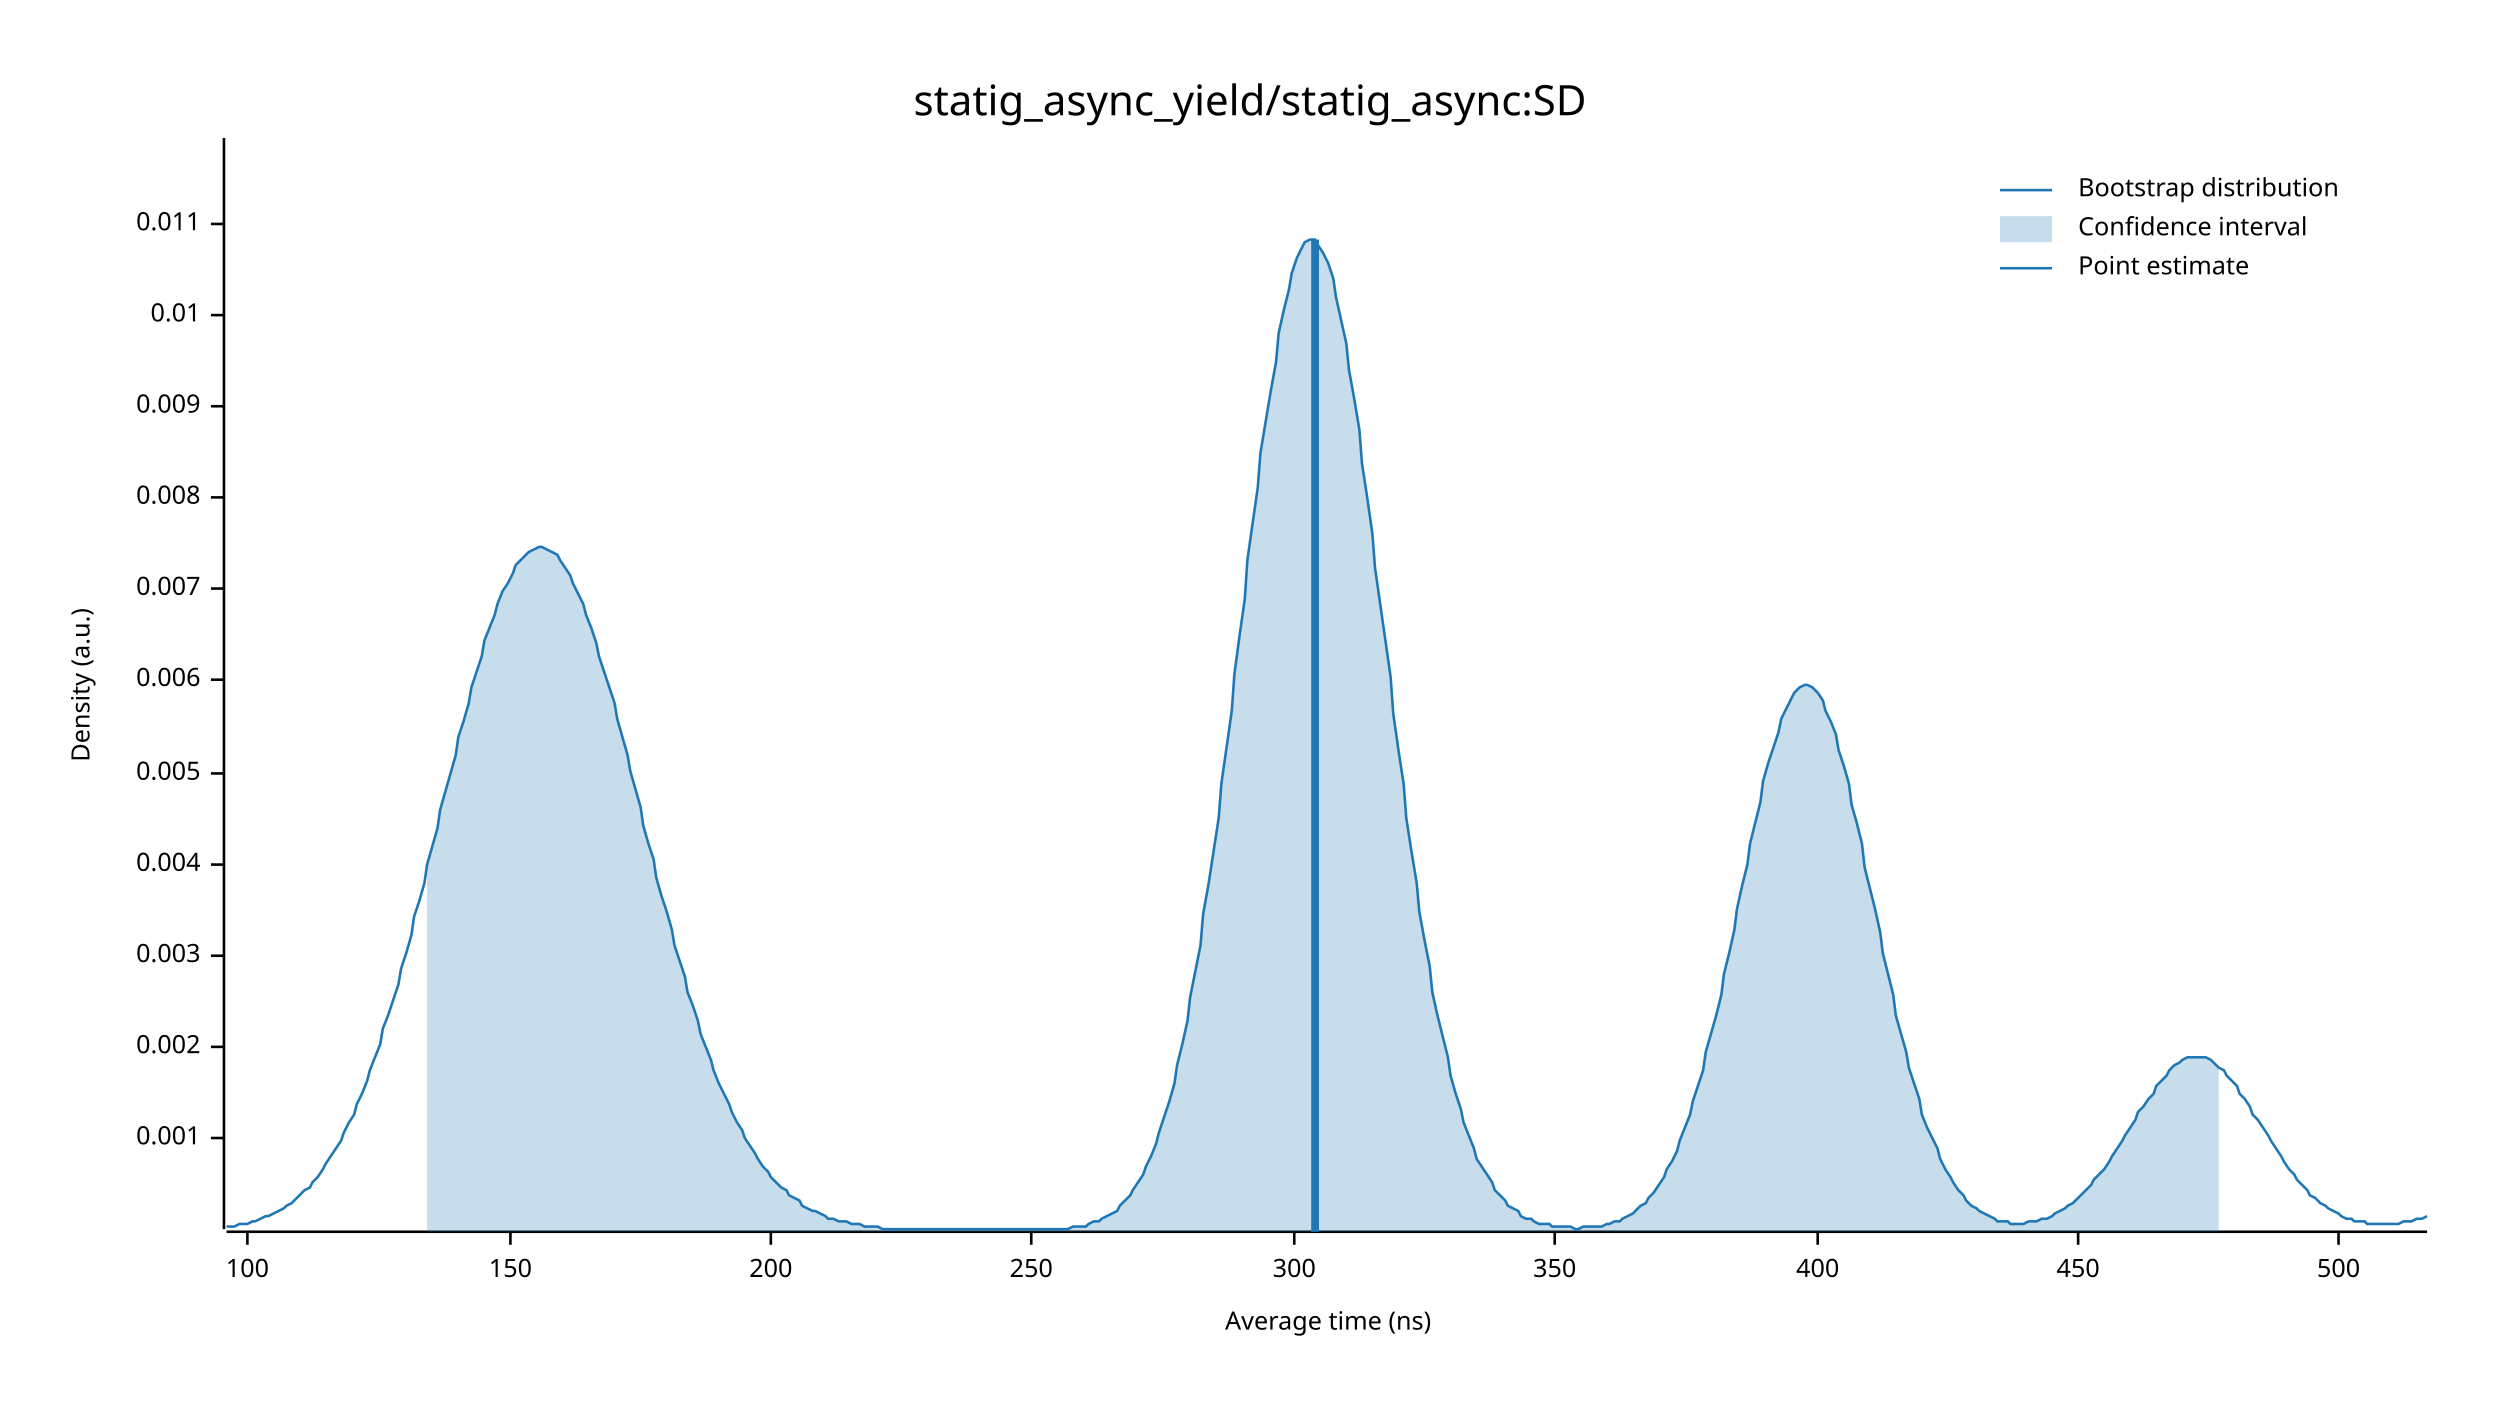
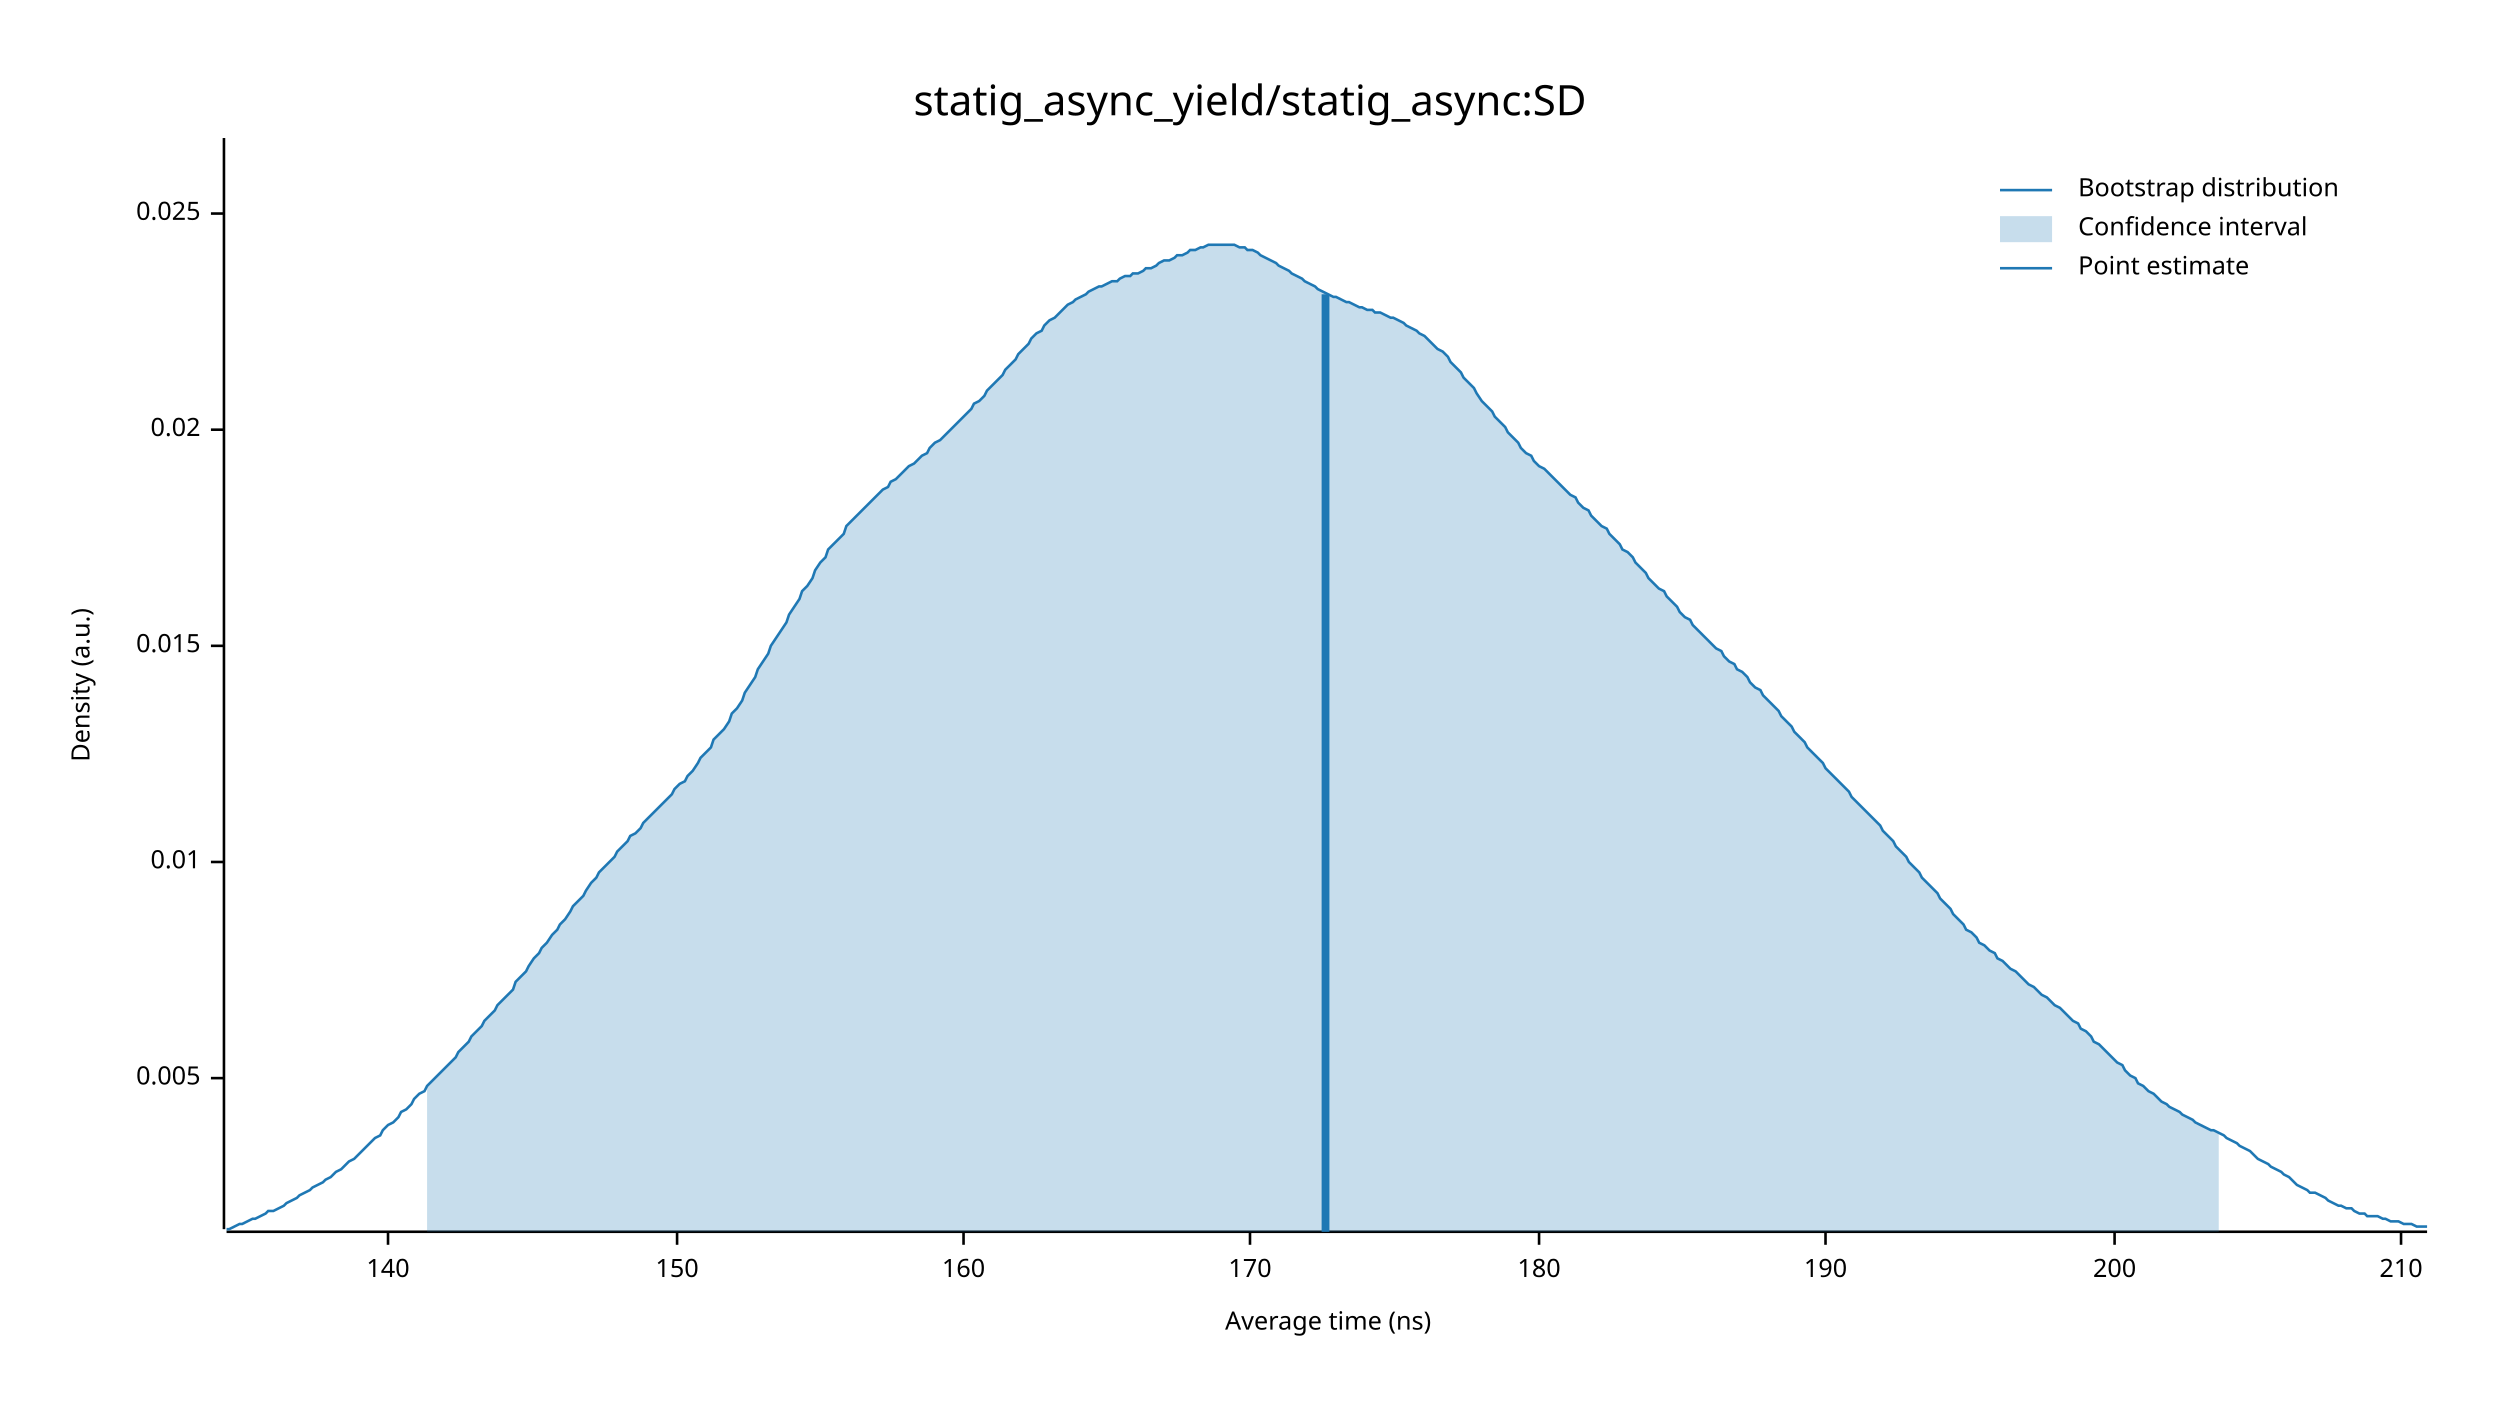
<svg xmlns="http://www.w3.org/2000/svg" width="960" height="540" viewBox="0 0 960 540">
  <text x="480" y="32" dy="0.76em" text-anchor="middle" font-family="sans-serif" font-size="16.129" opacity="1" fill="#000000">
statig_async_yield/statig_async:SD
</text>
  <text x="27" y="263" dy="0.76em" text-anchor="middle" font-family="sans-serif" font-size="9.677" opacity="1" fill="#000000" transform="rotate(270, 27, 263)">
Density (a.u.)
</text>
  <text x="510" y="513" dy="-0.5ex" text-anchor="middle" font-family="sans-serif" font-size="9.677" opacity="1" fill="#000000">
Average time (ns)
</text>
  <polyline fill="none" opacity="1" stroke="#000000" stroke-width="1" points="86,53 86,472 " />
-   <text x="77" y="437" dy="0.5ex" text-anchor="end" font-family="sans-serif" font-size="9.677" opacity="1" fill="#000000">
- 0.001
- </text>
-   <polyline fill="none" opacity="1" stroke="#000000" stroke-width="1" points="81,437 86,437 " />
-   <text x="77" y="402" dy="0.5ex" text-anchor="end" font-family="sans-serif" font-size="9.677" opacity="1" fill="#000000">
- 0.002
- </text>
-   <polyline fill="none" opacity="1" stroke="#000000" stroke-width="1" points="81,402 86,402 " />
-   <text x="77" y="367" dy="0.5ex" text-anchor="end" font-family="sans-serif" font-size="9.677" opacity="1" fill="#000000">
- 0.003
- </text>
-   <polyline fill="none" opacity="1" stroke="#000000" stroke-width="1" points="81,367 86,367 " />
-   <text x="77" y="332" dy="0.5ex" text-anchor="end" font-family="sans-serif" font-size="9.677" opacity="1" fill="#000000">
- 0.004
- </text>
-   <polyline fill="none" opacity="1" stroke="#000000" stroke-width="1" points="81,332 86,332 " />
-   <text x="77" y="297" dy="0.5ex" text-anchor="end" font-family="sans-serif" font-size="9.677" opacity="1" fill="#000000">
+   <text x="77" y="414" dy="0.5ex" text-anchor="end" font-family="sans-serif" font-size="9.677" opacity="1" fill="#000000">
0.005
</text>
-   <polyline fill="none" opacity="1" stroke="#000000" stroke-width="1" points="81,297 86,297 " />
-   <text x="77" y="261" dy="0.5ex" text-anchor="end" font-family="sans-serif" font-size="9.677" opacity="1" fill="#000000">
- 0.006
- </text>
-   <polyline fill="none" opacity="1" stroke="#000000" stroke-width="1" points="81,261 86,261 " />
-   <text x="77" y="226" dy="0.5ex" text-anchor="end" font-family="sans-serif" font-size="9.677" opacity="1" fill="#000000">
- 0.007
- </text>
-   <polyline fill="none" opacity="1" stroke="#000000" stroke-width="1" points="81,226 86,226 " />
-   <text x="77" y="191" dy="0.5ex" text-anchor="end" font-family="sans-serif" font-size="9.677" opacity="1" fill="#000000">
- 0.008
- </text>
-   <polyline fill="none" opacity="1" stroke="#000000" stroke-width="1" points="81,191 86,191 " />
-   <text x="77" y="156" dy="0.5ex" text-anchor="end" font-family="sans-serif" font-size="9.677" opacity="1" fill="#000000">
- 0.009
- </text>
-   <polyline fill="none" opacity="1" stroke="#000000" stroke-width="1" points="81,156 86,156 " />
-   <text x="77" y="121" dy="0.5ex" text-anchor="end" font-family="sans-serif" font-size="9.677" opacity="1" fill="#000000">
+   <polyline fill="none" opacity="1" stroke="#000000" stroke-width="1" points="81,414 86,414 " />
+   <text x="77" y="331" dy="0.5ex" text-anchor="end" font-family="sans-serif" font-size="9.677" opacity="1" fill="#000000">
0.01
</text>
-   <polyline fill="none" opacity="1" stroke="#000000" stroke-width="1" points="81,121 86,121 " />
-   <text x="77" y="86" dy="0.5ex" text-anchor="end" font-family="sans-serif" font-size="9.677" opacity="1" fill="#000000">
- 0.011
+   <polyline fill="none" opacity="1" stroke="#000000" stroke-width="1" points="81,331 86,331 " />
+   <text x="77" y="248" dy="0.5ex" text-anchor="end" font-family="sans-serif" font-size="9.677" opacity="1" fill="#000000">
+ 0.015
</text>
-   <polyline fill="none" opacity="1" stroke="#000000" stroke-width="1" points="81,86 86,86 " />
+   <polyline fill="none" opacity="1" stroke="#000000" stroke-width="1" points="81,248 86,248 " />
+   <text x="77" y="165" dy="0.5ex" text-anchor="end" font-family="sans-serif" font-size="9.677" opacity="1" fill="#000000">
+ 0.02
+ </text>
+   <polyline fill="none" opacity="1" stroke="#000000" stroke-width="1" points="81,165 86,165 " />
+   <text x="77" y="82" dy="0.5ex" text-anchor="end" font-family="sans-serif" font-size="9.677" opacity="1" fill="#000000">
+ 0.025
+ </text>
+   <polyline fill="none" opacity="1" stroke="#000000" stroke-width="1" points="81,82 86,82 " />
  <polyline fill="none" opacity="1" stroke="#000000" stroke-width="1" points="87,473 932,473 " />
-   <text x="95" y="483" dy="0.76em" text-anchor="middle" font-family="sans-serif" font-size="9.677" opacity="1" fill="#000000">
- 100
+   <text x="149" y="483" dy="0.76em" text-anchor="middle" font-family="sans-serif" font-size="9.677" opacity="1" fill="#000000">
+ 140
</text>
-   <polyline fill="none" opacity="1" stroke="#000000" stroke-width="1" points="95,473 95,478 " />
-   <text x="196" y="483" dy="0.76em" text-anchor="middle" font-family="sans-serif" font-size="9.677" opacity="1" fill="#000000">
+   <polyline fill="none" opacity="1" stroke="#000000" stroke-width="1" points="149,473 149,478 " />
+   <text x="260" y="483" dy="0.76em" text-anchor="middle" font-family="sans-serif" font-size="9.677" opacity="1" fill="#000000">
150
</text>
-   <polyline fill="none" opacity="1" stroke="#000000" stroke-width="1" points="196,473 196,478 " />
-   <text x="296" y="483" dy="0.76em" text-anchor="middle" font-family="sans-serif" font-size="9.677" opacity="1" fill="#000000">
+   <polyline fill="none" opacity="1" stroke="#000000" stroke-width="1" points="260,473 260,478 " />
+   <text x="370" y="483" dy="0.76em" text-anchor="middle" font-family="sans-serif" font-size="9.677" opacity="1" fill="#000000">
+ 160
+ </text>
+   <polyline fill="none" opacity="1" stroke="#000000" stroke-width="1" points="370,473 370,478 " />
+   <text x="480" y="483" dy="0.76em" text-anchor="middle" font-family="sans-serif" font-size="9.677" opacity="1" fill="#000000">
+ 170
+ </text>
+   <polyline fill="none" opacity="1" stroke="#000000" stroke-width="1" points="480,473 480,478 " />
+   <text x="591" y="483" dy="0.76em" text-anchor="middle" font-family="sans-serif" font-size="9.677" opacity="1" fill="#000000">
+ 180
+ </text>
+   <polyline fill="none" opacity="1" stroke="#000000" stroke-width="1" points="591,473 591,478 " />
+   <text x="701" y="483" dy="0.76em" text-anchor="middle" font-family="sans-serif" font-size="9.677" opacity="1" fill="#000000">
+ 190
+ </text>
+   <polyline fill="none" opacity="1" stroke="#000000" stroke-width="1" points="701,473 701,478 " />
+   <text x="812" y="483" dy="0.76em" text-anchor="middle" font-family="sans-serif" font-size="9.677" opacity="1" fill="#000000">
200
</text>
-   <polyline fill="none" opacity="1" stroke="#000000" stroke-width="1" points="296,473 296,478 " />
-   <text x="396" y="483" dy="0.76em" text-anchor="middle" font-family="sans-serif" font-size="9.677" opacity="1" fill="#000000">
- 250
+   <polyline fill="none" opacity="1" stroke="#000000" stroke-width="1" points="812,473 812,478 " />
+   <text x="922" y="483" dy="0.76em" text-anchor="middle" font-family="sans-serif" font-size="9.677" opacity="1" fill="#000000">
+ 210
</text>
-   <polyline fill="none" opacity="1" stroke="#000000" stroke-width="1" points="396,473 396,478 " />
-   <text x="497" y="483" dy="0.76em" text-anchor="middle" font-family="sans-serif" font-size="9.677" opacity="1" fill="#000000">
- 300
- </text>
-   <polyline fill="none" opacity="1" stroke="#000000" stroke-width="1" points="497,473 497,478 " />
-   <text x="597" y="483" dy="0.76em" text-anchor="middle" font-family="sans-serif" font-size="9.677" opacity="1" fill="#000000">
- 350
- </text>
-   <polyline fill="none" opacity="1" stroke="#000000" stroke-width="1" points="597,473 597,478 " />
-   <text x="698" y="483" dy="0.76em" text-anchor="middle" font-family="sans-serif" font-size="9.677" opacity="1" fill="#000000">
- 400
- </text>
-   <polyline fill="none" opacity="1" stroke="#000000" stroke-width="1" points="698,473 698,478 " />
-   <text x="798" y="483" dy="0.76em" text-anchor="middle" font-family="sans-serif" font-size="9.677" opacity="1" fill="#000000">
- 450
- </text>
-   <polyline fill="none" opacity="1" stroke="#000000" stroke-width="1" points="798,473 798,478 " />
-   <text x="898" y="483" dy="0.76em" text-anchor="middle" font-family="sans-serif" font-size="9.677" opacity="1" fill="#000000">
- 500
- </text>
-   <polyline fill="none" opacity="1" stroke="#000000" stroke-width="1" points="898,473 898,478 " />
-   <polyline fill="none" opacity="1" stroke="#1F78B4" stroke-width="1" points="87,471 88,471 90,471 92,470 93,470 95,470 97,469 98,469 100,468 102,467 103,467 105,466 107,465 109,464 110,463 112,462 114,460 115,459 117,457 119,456 120,454 122,452 124,449 125,447 127,444 129,441 131,438 132,435 134,431 136,428 137,424 139,420 141,415 142,411 144,406 146,401 147,395 149,390 151,384 153,378 154,372 156,366 158,359 159,352 161,346 163,339 164,332 166,325 168,318 169,311 171,304 173,297 175,290 176,283 178,277 180,270 181,264 183,258 185,252 186,246 188,241 190,236 191,232 193,227 195,224 197,220 198,217 200,215 202,213 203,212 205,211 207,210 208,210 210,211 212,212 214,213 215,215 217,218 219,221 220,224 222,228 224,232 225,236 227,241 229,247 230,252 232,258 234,264 236,270 237,276 239,283 241,290 242,296 244,303 246,310 247,317 249,324 251,330 252,337 254,344 256,350 258,357 259,363 261,369 263,375 264,381 266,386 268,392 269,397 271,402 273,407 274,411 276,416 278,420 280,424 281,427 283,431 285,434 286,437 288,440 290,443 291,445 293,448 295,450 296,452 298,454 300,456 302,457 303,459 305,460 307,461 308,463 310,464 312,465 313,465 315,466 317,467 318,468 320,468 322,469 324,469 325,469 327,470 329,470 330,470 332,471 334,471 335,471 337,471 339,472 341,472 342,472 344,472 346,472 347,472 349,472 351,472 352,472 354,472 356,472 357,472 359,472 361,472 363,472 364,472 366,472 368,472 369,472 371,472 373,472 374,472 376,472 378,472 379,472 381,472 383,472 385,472 386,472 388,472 390,472 391,472 393,472 395,472 396,472 398,472 400,472 401,472 403,472 405,472 407,472 408,472 410,472 412,471 413,471 415,471 417,471 418,470 420,469 422,469 423,468 425,467 427,466 429,465 430,463 432,461 434,459 435,457 437,454 439,451 440,448 442,444 444,439 445,435 447,429 449,423 451,416 452,409 454,401 456,392 457,383 459,373 461,363 462,351 464,340 466,327 468,314 469,301 471,287 473,273 474,259 476,244 478,230 479,215 481,201 483,187 484,174 486,162 488,150 490,139 491,128 493,119 495,111 496,105 498,99 500,95 501,93 503,92 505,92 506,94 508,97 510,101 512,107 513,114 515,123 517,132 518,142 520,153 522,165 523,178 525,191 527,205 528,218 530,232 532,246 534,260 535,274 537,288 539,301 540,314 542,327 544,339 545,350 547,361 549,371 550,381 552,390 554,398 556,406 557,413 559,420 561,426 562,431 564,436 566,441 567,445 569,448 571,451 573,454 574,457 576,459 578,461 579,463 581,464 583,465 584,467 586,468 588,468 589,469 591,470 593,470 595,470 596,471 598,471 600,471 601,471 603,471 605,472 606,472 608,471 610,471 611,471 613,471 615,471 617,470 618,470 620,469 622,469 623,468 625,467 627,466 628,465 630,463 632,462 633,460 635,458 637,455 639,452 640,449 642,446 644,442 645,438 647,433 649,428 650,423 652,417 654,411 655,404 657,397 659,390 661,382 662,374 664,366 666,357 667,349 669,340 671,332 672,324 674,316 676,308 677,300 679,293 681,287 683,281 684,276 686,272 688,268 689,266 691,264 693,263 694,263 696,264 698,266 700,269 701,273 703,277 705,282 706,288 708,294 710,301 711,309 713,316 715,324 716,333 718,341 720,349 722,358 723,366 725,374 727,382 728,390 730,397 732,404 733,410 735,416 737,422 738,428 740,433 742,437 744,441 745,445 747,449 749,452 750,454 752,457 754,459 755,461 757,463 759,464 760,465 762,466 764,467 766,468 767,469 769,469 771,469 772,470 774,470 776,470 777,470 779,469 781,469 782,469 784,468 786,468 788,467 789,466 791,465 793,464 794,463 796,462 798,460 799,459 801,457 803,455 804,453 806,451 808,449 810,446 811,444 813,441 815,438 816,436 818,433 820,430 821,427 823,425 825,422 827,420 828,417 830,415 832,413 833,411 835,409 837,408 838,407 840,406 842,406 843,406 845,406 847,406 849,407 850,408 852,410 854,411 855,413 857,415 859,417 860,420 862,422 864,425 865,428 867,430 869,433 871,436 872,438 874,441 876,444 877,446 879,449 881,451 882,453 884,455 886,457 887,459 889,460 891,462 893,463 894,464 896,465 898,466 899,467 901,468 903,468 904,469 906,469 908,469 909,470 911,470 913,470 915,470 916,470 918,470 920,470 921,470 923,469 925,469 926,469 928,468 930,468 932,467 " />
-   <polygon opacity="0.25" fill="#1F78B4" points="164,332 166,325 168,318 169,311 171,304 173,297 175,290 176,283 178,277 180,270 181,264 183,258 185,252 186,246 188,241 190,236 191,232 193,227 195,224 197,220 198,217 200,215 202,213 203,212 205,211 207,210 208,210 210,211 212,212 214,213 215,215 217,218 219,221 220,224 222,228 224,232 225,236 227,241 229,247 230,252 232,258 234,264 236,270 237,276 239,283 241,290 242,296 244,303 246,310 247,317 249,324 251,330 252,337 254,344 256,350 258,357 259,363 261,369 263,375 264,381 266,386 268,392 269,397 271,402 273,407 274,411 276,416 278,420 280,424 281,427 283,431 285,434 286,437 288,440 290,443 291,445 293,448 295,450 296,452 298,454 300,456 302,457 303,459 305,460 307,461 308,463 310,464 312,465 313,465 315,466 317,467 318,468 320,468 322,469 324,469 325,469 327,470 329,470 330,470 332,471 334,471 335,471 337,471 339,472 341,472 342,472 344,472 346,472 347,472 349,472 351,472 352,472 354,472 356,472 357,472 359,472 361,472 363,472 364,472 366,472 368,472 369,472 371,472 373,472 374,472 376,472 378,472 379,472 381,472 383,472 385,472 386,472 388,472 390,472 391,472 393,472 395,472 396,472 398,472 400,472 401,472 403,472 405,472 407,472 408,472 410,472 412,471 413,471 415,471 417,471 418,470 420,469 422,469 423,468 425,467 427,466 429,465 430,463 432,461 434,459 435,457 437,454 439,451 440,448 442,444 444,439 445,435 447,429 449,423 451,416 452,409 454,401 456,392 457,383 459,373 461,363 462,351 464,340 466,327 468,314 469,301 471,287 473,273 474,259 476,244 478,230 479,215 481,201 483,187 484,174 486,162 488,150 490,139 491,128 493,119 495,111 496,105 498,99 500,95 501,93 503,92 505,92 506,94 508,97 510,101 512,107 513,114 515,123 517,132 518,142 520,153 522,165 523,178 525,191 527,205 528,218 530,232 532,246 534,260 535,274 537,288 539,301 540,314 542,327 544,339 545,350 547,361 549,371 550,381 552,390 554,398 556,406 557,413 559,420 561,426 562,431 564,436 566,441 567,445 569,448 571,451 573,454 574,457 576,459 578,461 579,463 581,464 583,465 584,467 586,468 588,468 589,469 591,470 593,470 595,470 596,471 598,471 600,471 601,471 603,471 605,472 606,472 608,471 610,471 611,471 613,471 615,471 617,470 618,470 620,469 622,469 623,468 625,467 627,466 628,465 630,463 632,462 633,460 635,458 637,455 639,452 640,449 642,446 644,442 645,438 647,433 649,428 650,423 652,417 654,411 655,404 657,397 659,390 661,382 662,374 664,366 666,357 667,349 669,340 671,332 672,324 674,316 676,308 677,300 679,293 681,287 683,281 684,276 686,272 688,268 689,266 691,264 693,263 694,263 696,264 698,266 700,269 701,273 703,277 705,282 706,288 708,294 710,301 711,309 713,316 715,324 716,333 718,341 720,349 722,358 723,366 725,374 727,382 728,390 730,397 732,404 733,410 735,416 737,422 738,428 740,433 742,437 744,441 745,445 747,449 749,452 750,454 752,457 754,459 755,461 757,463 759,464 760,465 762,466 764,467 766,468 767,469 769,469 771,469 772,470 774,470 776,470 777,470 779,469 781,469 782,469 784,468 786,468 788,467 789,466 791,465 793,464 794,463 796,462 798,460 799,459 801,457 803,455 804,453 806,451 808,449 810,446 811,444 813,441 815,438 816,436 818,433 820,430 821,427 823,425 825,422 827,420 828,417 830,415 832,413 833,411 835,409 837,408 838,407 840,406 842,406 843,406 845,406 847,406 849,407 850,408 852,410 852,473 164,473 " />
-   <polyline fill="none" opacity="1" stroke="#1F78B4" stroke-width="3" points="505,473 505,92 " />
+   <polyline fill="none" opacity="1" stroke="#000000" stroke-width="1" points="922,473 922,478 " />
+   <polyline fill="none" opacity="1" stroke="#1F78B4" stroke-width="1" points="87,472 88,472 90,471 92,470 93,470 95,469 97,468 98,468 100,467 102,466 103,465 105,465 107,464 109,463 110,462 112,461 114,460 115,459 117,458 119,457 120,456 122,455 124,454 125,453 127,452 129,450 131,449 132,448 134,446 136,445 137,444 139,442 141,440 142,439 144,437 146,436 147,434 149,432 151,431 153,429 154,427 156,426 158,424 159,422 161,420 163,419 164,417 166,415 168,413 169,412 171,410 173,408 175,406 176,404 178,402 180,400 181,398 183,396 185,394 186,392 188,390 190,388 191,386 193,384 195,382 197,380 198,377 200,375 202,373 203,371 205,368 207,366 208,364 210,362 212,359 214,357 215,355 217,353 219,350 220,348 222,346 224,344 225,342 227,339 229,337 230,335 232,333 234,331 236,329 237,327 239,325 241,323 242,321 244,320 246,318 247,316 249,314 251,312 252,311 254,309 256,307 258,305 259,303 261,301 263,300 264,298 266,296 268,293 269,291 271,289 273,287 274,284 276,282 278,280 280,277 281,274 283,272 285,269 286,266 288,263 290,260 291,257 293,254 295,251 296,248 298,245 300,242 302,239 303,236 305,233 307,230 308,227 310,225 312,222 313,219 315,216 317,214 318,211 320,209 322,207 324,205 325,202 327,200 329,198 330,197 332,195 334,193 335,192 337,190 339,188 341,187 342,185 344,184 346,182 347,181 349,179 351,178 352,177 354,175 356,174 357,172 359,170 361,169 363,167 364,166 366,164 368,162 369,161 371,159 373,157 374,155 376,154 378,152 379,150 381,148 383,146 385,144 386,142 388,140 390,138 391,136 393,134 395,132 396,130 398,128 400,127 401,125 403,123 405,122 407,120 408,119 410,117 412,116 413,115 415,114 417,113 418,112 420,111 422,110 423,110 425,109 427,108 429,108 430,107 432,106 434,106 435,105 437,105 439,104 440,103 442,103 444,102 445,101 447,100 449,100 451,99 452,98 454,98 456,97 457,96 459,96 461,95 462,95 464,94 466,94 468,94 469,94 471,94 473,94 474,94 476,95 478,95 479,96 481,96 483,97 484,98 486,99 488,100 490,101 491,102 493,103 495,104 496,105 498,106 500,107 501,108 503,109 505,110 506,111 508,112 510,113 512,114 513,114 515,115 517,116 518,116 520,117 522,118 523,118 525,119 527,119 528,120 530,120 532,121 534,122 535,122 537,123 539,124 540,125 542,126 544,127 545,128 547,129 549,131 550,132 552,134 554,135 556,137 557,139 559,141 561,143 562,145 564,147 566,149 567,151 569,154 571,156 573,158 574,160 576,162 578,164 579,166 581,168 583,170 584,172 586,174 588,175 589,177 591,179 593,180 595,182 596,183 598,185 600,187 601,188 603,190 605,191 606,193 608,195 610,196 611,198 613,200 615,202 617,203 618,205 620,207 622,209 623,211 625,212 627,214 628,216 630,218 632,220 633,222 635,224 637,226 639,227 640,229 642,231 644,233 645,235 647,237 649,238 650,240 652,242 654,244 655,245 657,247 659,249 661,250 662,252 664,254 666,255 667,257 669,258 671,260 672,262 674,264 676,265 677,267 679,269 681,271 683,273 684,275 686,277 688,279 689,281 691,283 693,285 694,287 696,289 698,291 700,293 701,295 703,297 705,299 706,300 708,302 710,304 711,306 713,308 715,310 716,311 718,313 720,315 722,317 723,319 725,321 727,323 728,325 730,327 732,329 733,331 735,333 737,335 738,337 740,339 742,341 744,343 745,345 747,347 749,349 750,351 752,353 754,355 755,357 757,358 759,360 760,362 762,363 764,365 766,366 767,368 769,369 771,371 772,372 774,373 776,375 777,376 779,378 781,379 782,380 784,382 786,383 788,385 789,386 791,387 793,389 794,390 796,392 798,393 799,395 801,396 803,398 804,400 806,401 808,403 810,405 811,406 813,408 815,409 816,411 818,413 820,414 821,416 823,417 825,419 827,420 828,421 830,423 832,424 833,425 835,426 837,427 838,428 840,429 842,430 843,431 845,432 847,433 849,434 850,434 852,435 854,436 855,437 857,438 859,439 860,440 862,441 864,442 865,443 867,445 869,446 871,447 872,448 874,449 876,450 877,451 879,452 881,454 882,455 884,456 886,457 887,458 889,458 891,459 893,460 894,461 896,462 898,463 899,463 901,464 903,464 904,465 906,466 908,466 909,467 911,467 913,467 915,468 916,468 918,469 920,469 921,469 923,470 925,470 926,470 928,471 930,471 932,471 " />
+   <polygon opacity="0.25" fill="#1F78B4" points="164,417 166,415 168,413 169,412 171,410 173,408 175,406 176,404 178,402 180,400 181,398 183,396 185,394 186,392 188,390 190,388 191,386 193,384 195,382 197,380 198,377 200,375 202,373 203,371 205,368 207,366 208,364 210,362 212,359 214,357 215,355 217,353 219,350 220,348 222,346 224,344 225,342 227,339 229,337 230,335 232,333 234,331 236,329 237,327 239,325 241,323 242,321 244,320 246,318 247,316 249,314 251,312 252,311 254,309 256,307 258,305 259,303 261,301 263,300 264,298 266,296 268,293 269,291 271,289 273,287 274,284 276,282 278,280 280,277 281,274 283,272 285,269 286,266 288,263 290,260 291,257 293,254 295,251 296,248 298,245 300,242 302,239 303,236 305,233 307,230 308,227 310,225 312,222 313,219 315,216 317,214 318,211 320,209 322,207 324,205 325,202 327,200 329,198 330,197 332,195 334,193 335,192 337,190 339,188 341,187 342,185 344,184 346,182 347,181 349,179 351,178 352,177 354,175 356,174 357,172 359,170 361,169 363,167 364,166 366,164 368,162 369,161 371,159 373,157 374,155 376,154 378,152 379,150 381,148 383,146 385,144 386,142 388,140 390,138 391,136 393,134 395,132 396,130 398,128 400,127 401,125 403,123 405,122 407,120 408,119 410,117 412,116 413,115 415,114 417,113 418,112 420,111 422,110 423,110 425,109 427,108 429,108 430,107 432,106 434,106 435,105 437,105 439,104 440,103 442,103 444,102 445,101 447,100 449,100 451,99 452,98 454,98 456,97 457,96 459,96 461,95 462,95 464,94 466,94 468,94 469,94 471,94 473,94 474,94 476,95 478,95 479,96 481,96 483,97 484,98 486,99 488,100 490,101 491,102 493,103 495,104 496,105 498,106 500,107 501,108 503,109 505,110 506,111 508,112 510,113 512,114 513,114 515,115 517,116 518,116 520,117 522,118 523,118 525,119 527,119 528,120 530,120 532,121 534,122 535,122 537,123 539,124 540,125 542,126 544,127 545,128 547,129 549,131 550,132 552,134 554,135 556,137 557,139 559,141 561,143 562,145 564,147 566,149 567,151 569,154 571,156 573,158 574,160 576,162 578,164 579,166 581,168 583,170 584,172 586,174 588,175 589,177 591,179 593,180 595,182 596,183 598,185 600,187 601,188 603,190 605,191 606,193 608,195 610,196 611,198 613,200 615,202 617,203 618,205 620,207 622,209 623,211 625,212 627,214 628,216 630,218 632,220 633,222 635,224 637,226 639,227 640,229 642,231 644,233 645,235 647,237 649,238 650,240 652,242 654,244 655,245 657,247 659,249 661,250 662,252 664,254 666,255 667,257 669,258 671,260 672,262 674,264 676,265 677,267 679,269 681,271 683,273 684,275 686,277 688,279 689,281 691,283 693,285 694,287 696,289 698,291 700,293 701,295 703,297 705,299 706,300 708,302 710,304 711,306 713,308 715,310 716,311 718,313 720,315 722,317 723,319 725,321 727,323 728,325 730,327 732,329 733,331 735,333 737,335 738,337 740,339 742,341 744,343 745,345 747,347 749,349 750,351 752,353 754,355 755,357 757,358 759,360 760,362 762,363 764,365 766,366 767,368 769,369 771,371 772,372 774,373 776,375 777,376 779,378 781,379 782,380 784,382 786,383 788,385 789,386 791,387 793,389 794,390 796,392 798,393 799,395 801,396 803,398 804,400 806,401 808,403 810,405 811,406 813,408 815,409 816,411 818,413 820,414 821,416 823,417 825,419 827,420 828,421 830,423 832,424 833,425 835,426 837,427 838,428 840,429 842,430 843,431 845,432 847,433 849,434 850,434 852,435 852,473 164,473 " />
+   <polyline fill="none" opacity="1" stroke="#1F78B4" stroke-width="3" points="509,473 509,113 " />
  <text x="798" y="68" dy="0.76em" text-anchor="start" font-family="sans-serif" font-size="9.677" opacity="1" fill="#000000">
Bootstrap distribution
</text>
  <text x="798" y="83" dy="0.76em" text-anchor="start" font-family="sans-serif" font-size="9.677" opacity="1" fill="#000000">
Confidence interval
</text>
  <text x="798" y="98" dy="0.76em" text-anchor="start" font-family="sans-serif" font-size="9.677" opacity="1" fill="#000000">
Point estimate
</text>
  <polyline fill="none" opacity="1" stroke="#1F78B4" stroke-width="1" points="768,73 788,73 " />
  <rect x="768" y="83" width="20" height="10" opacity="0.25" fill="#1F78B4" stroke="none" />
  <polyline fill="none" opacity="1" stroke="#1F78B4" stroke-width="1" points="768,103 788,103 " />
</svg>
